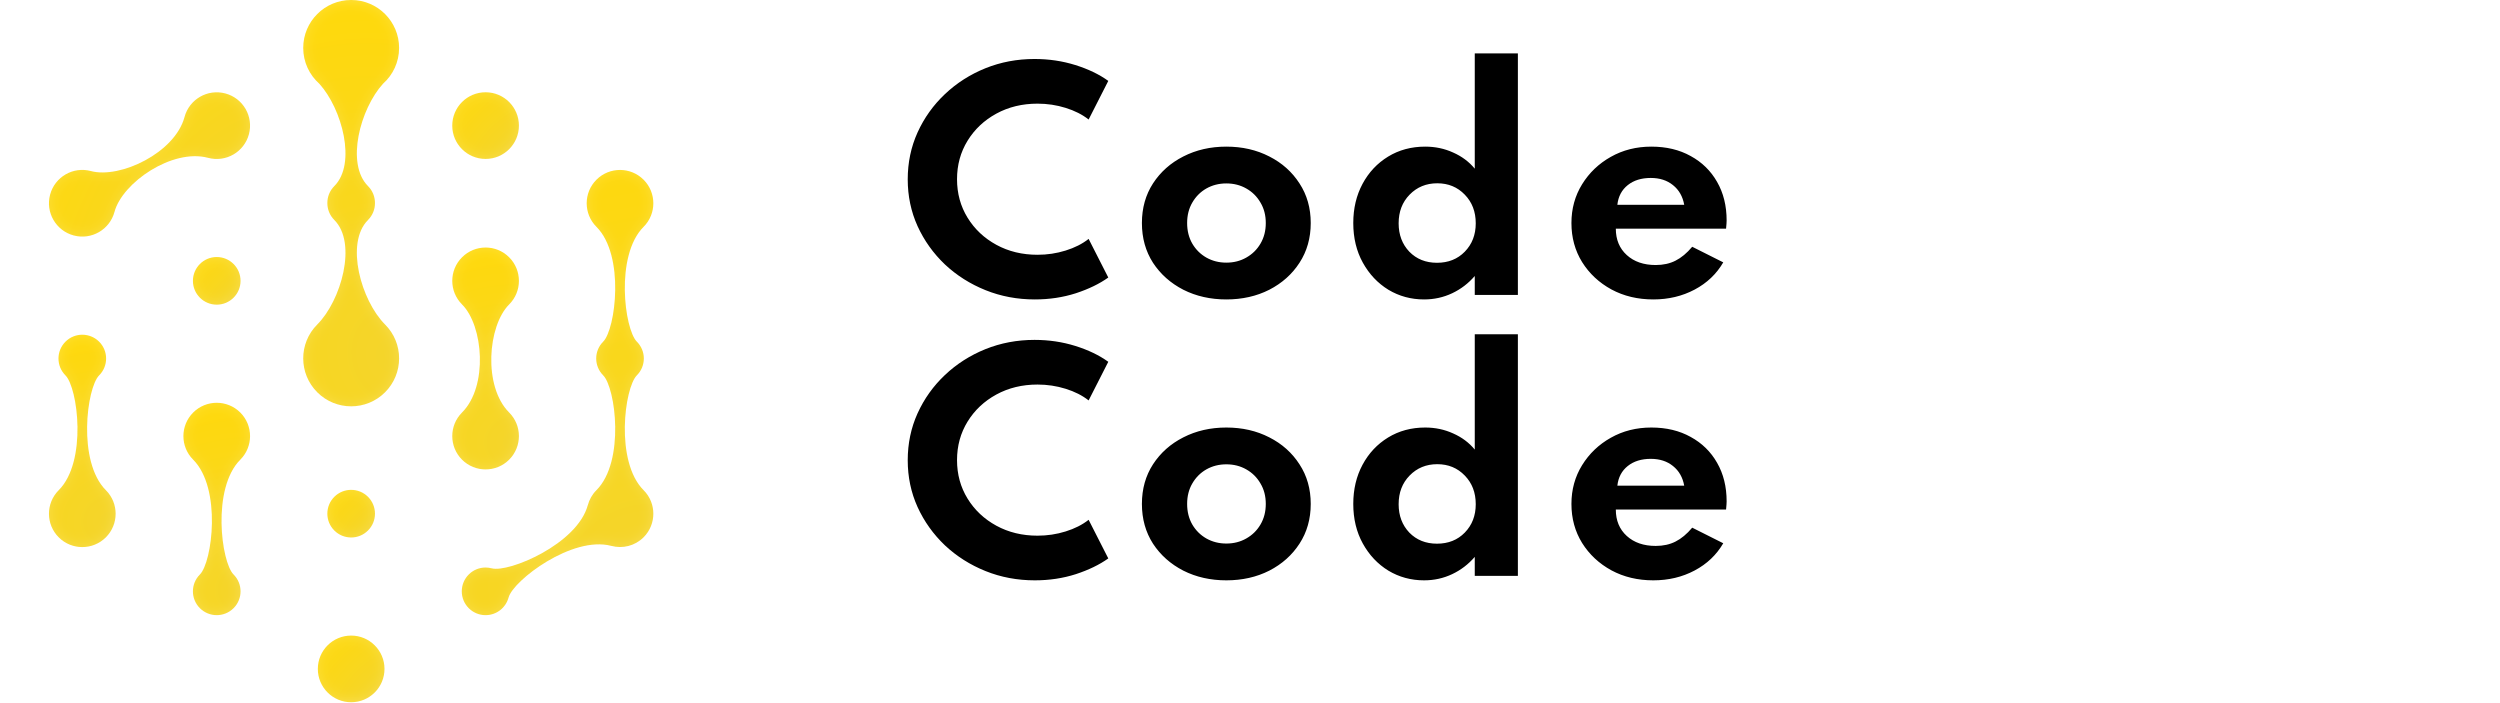
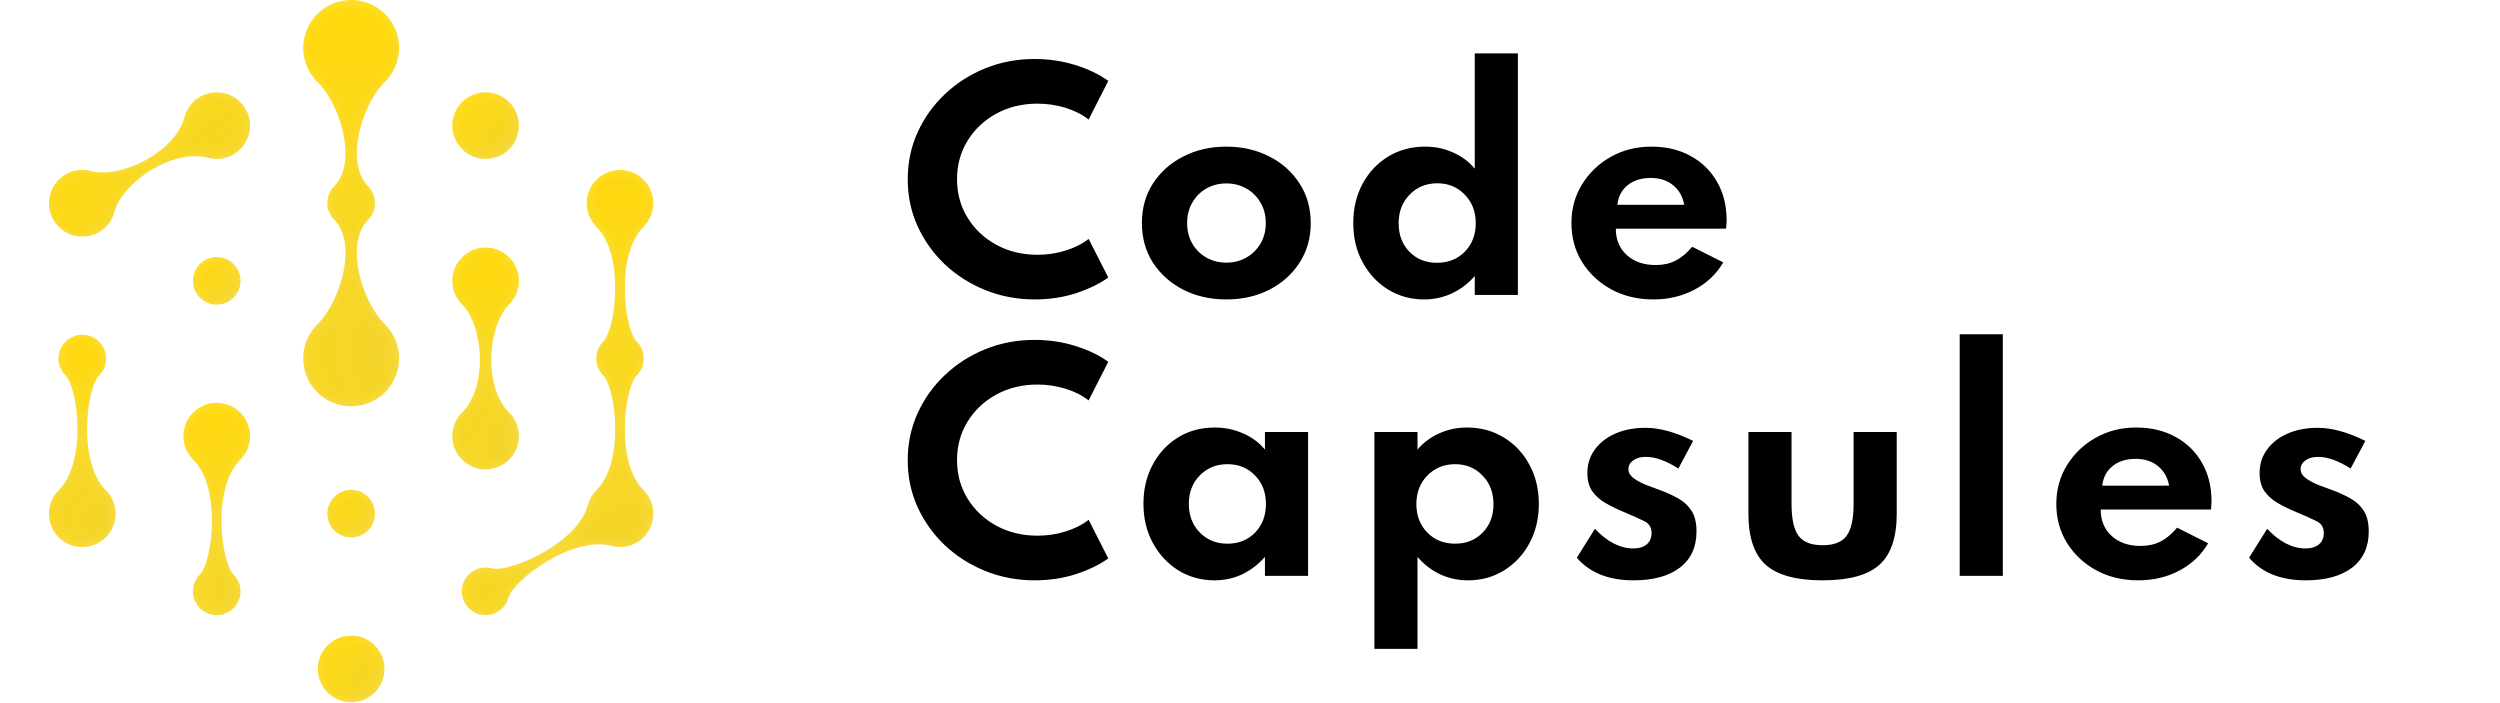
<svg xmlns="http://www.w3.org/2000/svg" width="178" height="50" viewBox="0 0 178 50" fill="none">
  <g filter="url(#filter0_i_17_430)">
    <path fill-rule="evenodd" clip-rule="evenodd" d="M26.201 37.772C26.864 37.11 26.864 36.036 26.202 35.374C25.54 34.712 24.465 34.712 23.803 35.374C23.141 36.036 23.141 37.11 23.803 37.772C24.466 38.435 25.54 38.435 26.201 37.772Z" fill="url(#paint0_radial_17_430)" />
    <path fill-rule="evenodd" clip-rule="evenodd" d="M15.432 21.692C16.368 21.692 17.127 20.933 17.127 19.996C17.127 19.059 16.368 18.3 15.432 18.3C14.495 18.3 13.736 19.059 13.736 19.996C13.736 20.933 14.495 21.692 15.432 21.692Z" fill="url(#paint1_radial_17_430)" />
    <path fill-rule="evenodd" clip-rule="evenodd" d="M25.002 45.253C23.692 45.253 22.629 46.316 22.629 47.627C22.629 48.937 23.692 50 25.002 50C26.313 50 27.376 48.937 27.376 47.627C27.376 46.316 26.313 45.253 25.002 45.253Z" fill="url(#paint2_radial_17_430)" />
    <path fill-rule="evenodd" clip-rule="evenodd" d="M34.574 11.316C35.884 11.316 36.947 10.253 36.947 8.943C36.947 7.632 35.884 6.569 34.574 6.569C33.263 6.569 32.2 7.632 32.2 8.943C32.2 10.254 33.263 11.316 34.574 11.316Z" fill="url(#paint3_radial_17_430)" />
    <path fill-rule="evenodd" clip-rule="evenodd" d="M22.737 5.965C24.353 7.746 25.401 11.652 23.804 13.248C23.804 13.248 23.804 13.248 23.804 13.248C23.47 13.582 23.305 14.02 23.308 14.457C23.306 14.894 23.471 15.331 23.804 15.664C25.449 17.309 24.288 21.405 22.589 23.103C21.256 24.436 21.256 26.598 22.589 27.931C23.922 29.264 26.084 29.264 27.416 27.931C28.75 26.598 28.75 24.436 27.416 23.103C25.718 21.405 24.557 17.31 26.201 15.665C26.201 15.665 26.201 15.664 26.202 15.664C26.536 15.33 26.701 14.892 26.698 14.455C26.7 14.018 26.535 13.581 26.202 13.248C24.605 11.651 25.653 7.745 27.269 5.965C27.973 5.339 28.416 4.428 28.416 3.413C28.416 1.528 26.888 -0.001 25.003 -0.001C23.117 -0.001 21.589 1.528 21.589 3.413C21.589 4.428 22.033 5.339 22.737 5.965Z" fill="url(#paint4_radial_17_430)" />
    <path fill-rule="evenodd" clip-rule="evenodd" d="M7.059 26.727C7.721 26.064 7.721 24.991 7.059 24.328C6.396 23.666 5.323 23.666 4.66 24.328C3.998 24.991 3.998 26.064 4.66 26.727C5.542 27.609 6.221 32.861 4.181 34.901C3.254 35.828 3.254 37.331 4.181 38.258C5.108 39.184 6.611 39.184 7.538 38.258C8.465 37.331 8.465 35.828 7.538 34.901C5.498 32.861 6.176 27.609 7.059 26.727Z" fill="url(#paint5_radial_17_430)" />
    <path fill-rule="evenodd" clip-rule="evenodd" d="M17.11 32.729C18.036 31.803 18.036 30.3 17.11 29.373C16.183 28.446 14.68 28.446 13.753 29.373C12.826 30.3 12.826 31.803 13.753 32.729C15.793 34.769 15.114 40.022 14.232 40.904C13.57 41.566 13.57 42.64 14.232 43.302C14.895 43.964 15.968 43.964 16.63 43.302C17.293 42.64 17.293 41.566 16.63 40.904C15.748 40.022 15.07 34.77 17.109 32.73C17.109 32.73 17.11 32.73 17.11 32.729Z" fill="url(#paint6_radial_17_430)" />
    <path fill-rule="evenodd" clip-rule="evenodd" d="M42.467 34.899C42.16 35.205 41.958 35.575 41.854 35.965L41.852 35.962C41.105 38.748 36.217 40.787 35.013 40.464L35.014 40.467C34.873 40.429 34.726 40.407 34.574 40.407C33.637 40.407 32.878 41.166 32.878 42.103C32.878 43.039 33.638 43.799 34.574 43.799C35.359 43.799 36.018 43.264 36.211 42.54L36.212 42.541C36.534 41.336 40.743 38.123 43.529 38.869C43.53 38.869 43.53 38.869 43.531 38.869L43.529 38.867C44.322 39.08 45.202 38.877 45.823 38.256C46.75 37.329 46.75 35.826 45.823 34.899C43.784 32.859 44.462 27.607 45.344 26.725L45.344 26.725C45.344 26.724 45.344 26.724 45.344 26.724C46.007 26.062 46.007 24.988 45.344 24.326C44.462 23.444 43.784 18.192 45.823 16.152C45.823 16.152 45.823 16.152 45.824 16.151C46.75 15.225 46.75 13.722 45.823 12.795C44.897 11.868 43.394 11.868 42.467 12.795C41.54 13.722 41.54 15.225 42.467 16.151C44.507 18.191 43.828 23.444 42.946 24.326C42.284 24.988 42.284 26.062 42.946 26.724C42.946 26.724 42.947 26.724 42.947 26.725L42.946 26.725C43.828 27.607 44.507 32.858 42.468 34.898C42.467 34.899 42.467 34.899 42.467 34.899Z" fill="url(#paint7_radial_17_430)" />
    <path fill-rule="evenodd" clip-rule="evenodd" d="M32.896 29.371C31.969 30.298 31.969 31.801 32.896 32.728C33.823 33.655 35.326 33.654 36.252 32.728C37.179 31.801 37.179 30.298 36.252 29.371C34.388 27.507 34.729 23.2 36.252 21.676C36.252 21.676 36.252 21.676 36.253 21.675C37.179 20.749 37.179 19.246 36.252 18.319C35.326 17.392 33.823 17.392 32.896 18.319C31.969 19.246 31.969 20.749 32.896 21.675C34.419 23.199 34.761 27.507 32.896 29.371Z" fill="url(#paint8_radial_17_430)" />
    <path fill-rule="evenodd" clip-rule="evenodd" d="M5.245 16.764C6.511 17.104 7.813 16.352 8.152 15.086C8.709 13.005 12.269 10.556 14.816 11.238C16.082 11.577 17.384 10.826 17.723 9.56C18.062 8.294 17.311 6.992 16.045 6.653C14.779 6.314 13.478 7.065 13.138 8.331C12.456 10.877 8.558 12.735 6.476 12.18C6.475 12.18 6.474 12.179 6.473 12.179C5.207 11.84 3.906 12.591 3.567 13.858C3.228 15.123 3.979 16.425 5.245 16.764Z" fill="url(#paint9_radial_17_430)" />
  </g>
-   <path d="M73.68 21.32C74.713 21.32 75.687 21.173 76.6 20.88C77.513 20.58 78.283 20.207 78.91 19.76L77.51 17.01C77.063 17.363 76.517 17.64 75.87 17.84C75.23 18.04 74.563 18.14 73.87 18.14C72.783 18.14 71.807 17.903 70.94 17.43C70.073 16.957 69.39 16.313 68.89 15.5C68.39 14.687 68.14 13.773 68.14 12.76C68.14 11.747 68.39 10.833 68.89 10.02C69.39 9.207 70.073 8.563 70.94 8.09C71.807 7.617 72.783 7.38 73.87 7.38C74.563 7.38 75.23 7.48 75.87 7.68C76.517 7.88 77.063 8.157 77.51 8.51L78.91 5.76C78.263 5.293 77.48 4.917 76.56 4.63C75.64 4.343 74.673 4.2 73.66 4.2C72.42 4.2 71.253 4.42 70.16 4.86C69.073 5.3 68.113 5.913 67.28 6.7C66.453 7.48 65.803 8.39 65.33 9.43C64.863 10.463 64.63 11.577 64.63 12.77C64.63 13.957 64.863 15.067 65.33 16.1C65.803 17.133 66.453 18.043 67.28 18.83C68.113 19.61 69.077 20.22 70.17 20.66C71.263 21.1 72.433 21.32 73.68 21.32ZM87.314 21.32C88.447 21.32 89.467 21.09 90.374 20.63C91.281 20.163 91.997 19.523 92.524 18.71C93.057 17.89 93.324 16.947 93.324 15.88C93.324 14.813 93.057 13.873 92.524 13.06C91.997 12.24 91.281 11.6 90.374 11.14C89.467 10.673 88.447 10.44 87.314 10.44C86.187 10.44 85.167 10.673 84.254 11.14C83.347 11.6 82.627 12.24 82.094 13.06C81.567 13.873 81.304 14.813 81.304 15.88C81.304 16.947 81.567 17.89 82.094 18.71C82.627 19.523 83.347 20.163 84.254 20.63C85.167 21.09 86.187 21.32 87.314 21.32ZM87.314 18.7C86.794 18.7 86.321 18.58 85.894 18.34C85.474 18.1 85.141 17.77 84.894 17.35C84.647 16.923 84.524 16.433 84.524 15.88C84.524 15.327 84.647 14.84 84.894 14.42C85.141 13.993 85.474 13.66 85.894 13.42C86.321 13.18 86.794 13.06 87.314 13.06C87.841 13.06 88.314 13.18 88.734 13.42C89.161 13.66 89.497 13.993 89.744 14.42C89.997 14.84 90.124 15.327 90.124 15.88C90.124 16.433 89.997 16.923 89.744 17.35C89.497 17.77 89.161 18.1 88.734 18.34C88.314 18.58 87.841 18.7 87.314 18.7ZM101.393 21.32C102.107 21.32 102.773 21.173 103.393 20.88C104.013 20.587 104.55 20.177 105.003 19.65V21H108.073V3.8H105.003V12.01C104.597 11.517 104.083 11.133 103.463 10.86C102.85 10.58 102.187 10.44 101.473 10.44C100.487 10.44 99.607 10.677 98.833 11.15C98.06 11.623 97.453 12.27 97.013 13.09C96.573 13.91 96.353 14.84 96.353 15.88C96.353 16.94 96.58 17.88 97.033 18.7C97.487 19.52 98.093 20.163 98.853 20.63C99.62 21.09 100.467 21.32 101.393 21.32ZM102.313 18.71C101.513 18.71 100.857 18.447 100.343 17.92C99.837 17.387 99.583 16.713 99.583 15.9C99.583 15.073 99.843 14.393 100.363 13.86C100.89 13.32 101.547 13.05 102.333 13.05C103.12 13.05 103.773 13.32 104.293 13.86C104.813 14.393 105.073 15.073 105.073 15.9C105.073 16.713 104.813 17.387 104.293 17.92C103.78 18.447 103.12 18.71 102.313 18.71ZM117.716 21.32C118.796 21.32 119.776 21.087 120.656 20.62C121.536 20.153 122.216 19.507 122.696 18.68L120.486 17.57C120.106 18.023 119.709 18.353 119.296 18.56C118.889 18.767 118.419 18.87 117.886 18.87C117.032 18.87 116.346 18.633 115.826 18.16C115.306 17.687 115.046 17.06 115.046 16.28H122.896C122.916 16.107 122.926 15.99 122.926 15.93C122.932 15.863 122.936 15.787 122.936 15.7C122.936 14.653 122.709 13.737 122.256 12.95C121.809 12.163 121.182 11.55 120.376 11.11C119.576 10.663 118.642 10.44 117.576 10.44C116.509 10.44 115.546 10.683 114.686 11.17C113.832 11.65 113.152 12.3 112.646 13.12C112.139 13.94 111.886 14.86 111.886 15.88C111.886 16.913 112.139 17.84 112.646 18.66C113.159 19.48 113.856 20.13 114.736 20.61C115.616 21.083 116.609 21.32 117.716 21.32ZM115.156 14.58C115.222 13.987 115.469 13.52 115.896 13.18C116.322 12.84 116.869 12.67 117.536 12.67C118.169 12.67 118.696 12.84 119.116 13.18C119.542 13.52 119.809 13.987 119.916 14.58H115.156ZM73.68 41.32C74.713 41.32 75.687 41.173 76.6 40.88C77.513 40.58 78.283 40.207 78.91 39.76L77.51 37.01C77.063 37.363 76.517 37.64 75.87 37.84C75.23 38.04 74.563 38.14 73.87 38.14C72.783 38.14 71.807 37.903 70.94 37.43C70.073 36.957 69.39 36.313 68.89 35.5C68.39 34.687 68.14 33.773 68.14 32.76C68.14 31.747 68.39 30.833 68.89 30.02C69.39 29.207 70.073 28.563 70.94 28.09C71.807 27.617 72.783 27.38 73.87 27.38C74.563 27.38 75.23 27.48 75.87 27.68C76.517 27.88 77.063 28.157 77.51 28.51L78.91 25.76C78.263 25.293 77.48 24.917 76.56 24.63C75.64 24.343 74.673 24.2 73.66 24.2C72.42 24.2 71.253 24.42 70.16 24.86C69.073 25.3 68.113 25.913 67.28 26.7C66.453 27.48 65.803 28.39 65.33 29.43C64.863 30.463 64.63 31.577 64.63 32.77C64.63 33.957 64.863 35.067 65.33 36.1C65.803 37.133 66.453 38.043 67.28 38.83C68.113 39.61 69.077 40.22 70.17 40.66C71.263 41.1 72.433 41.32 73.68 41.32ZM87.314 41.32C88.447 41.32 89.467 41.09 90.374 40.63C91.281 40.163 91.997 39.523 92.524 38.71C93.057 37.89 93.324 36.947 93.324 35.88C93.324 34.813 93.057 33.873 92.524 33.06C91.997 32.24 91.281 31.6 90.374 31.14C89.467 30.673 88.447 30.44 87.314 30.44C86.187 30.44 85.167 30.673 84.254 31.14C83.347 31.6 82.627 32.24 82.094 33.06C81.567 33.873 81.304 34.813 81.304 35.88C81.304 36.947 81.567 37.89 82.094 38.71C82.627 39.523 83.347 40.163 84.254 40.63C85.167 41.09 86.187 41.32 87.314 41.32ZM87.314 38.7C86.794 38.7 86.321 38.58 85.894 38.34C85.474 38.1 85.141 37.77 84.894 37.35C84.647 36.923 84.524 36.433 84.524 35.88C84.524 35.327 84.647 34.84 84.894 34.42C85.141 33.993 85.474 33.66 85.894 33.42C86.321 33.18 86.794 33.06 87.314 33.06C87.841 33.06 88.314 33.18 88.734 33.42C89.161 33.66 89.497 33.993 89.744 34.42C89.997 34.84 90.124 35.327 90.124 35.88C90.124 36.433 89.997 36.923 89.744 37.35C89.497 37.77 89.161 38.1 88.734 38.34C88.314 38.58 87.841 38.7 87.314 38.7ZM101.393 41.32C102.107 41.32 102.773 41.173 103.393 40.88C104.013 40.587 104.55 40.177 105.003 39.65V41H108.073V23.8H105.003V32.01C104.597 31.517 104.083 31.133 103.463 30.86C102.85 30.58 102.187 30.44 101.473 30.44C100.487 30.44 99.607 30.677 98.833 31.15C98.06 31.623 97.453 32.27 97.013 33.09C96.573 33.91 96.353 34.84 96.353 35.88C96.353 36.94 96.58 37.88 97.033 38.7C97.487 39.52 98.093 40.163 98.853 40.63C99.62 41.09 100.467 41.32 101.393 41.32ZM102.313 38.71C101.513 38.71 100.857 38.447 100.343 37.92C99.837 37.387 99.583 36.713 99.583 35.9C99.583 35.073 99.843 34.393 100.363 33.86C100.89 33.32 101.547 33.05 102.333 33.05C103.12 33.05 103.773 33.32 104.293 33.86C104.813 34.393 105.073 35.073 105.073 35.9C105.073 36.713 104.813 37.387 104.293 37.92C103.78 38.447 103.12 38.71 102.313 38.71ZM117.716 41.32C118.796 41.32 119.776 41.087 120.656 40.62C121.536 40.153 122.216 39.507 122.696 38.68L120.486 37.57C120.106 38.023 119.709 38.353 119.296 38.56C118.889 38.767 118.419 38.87 117.886 38.87C117.032 38.87 116.346 38.633 115.826 38.16C115.306 37.687 115.046 37.06 115.046 36.28H122.896C122.916 36.107 122.926 35.99 122.926 35.93C122.932 35.863 122.936 35.787 122.936 35.7C122.936 34.653 122.709 33.737 122.256 32.95C121.809 32.163 121.182 31.55 120.376 31.11C119.576 30.663 118.642 30.44 117.576 30.44C116.509 30.44 115.546 30.683 114.686 31.17C113.832 31.65 113.152 32.3 112.646 33.12C112.139 33.94 111.886 34.86 111.886 35.88C111.886 36.913 112.139 37.84 112.646 38.66C113.159 39.48 113.856 40.13 114.736 40.61C115.616 41.083 116.609 41.32 117.716 41.32ZM115.156 34.58C115.222 33.987 115.469 33.52 115.896 33.18C116.322 32.84 116.869 32.67 117.536 32.67C118.169 32.67 118.696 32.84 119.116 33.18C119.542 33.52 119.809 33.987 119.916 34.58H115.156Z" fill="black" />
+   <path d="M73.68 21.32C74.713 21.32 75.687 21.173 76.6 20.88C77.513 20.58 78.283 20.207 78.91 19.76L77.51 17.01C77.063 17.363 76.517 17.64 75.87 17.84C75.23 18.04 74.563 18.14 73.87 18.14C72.783 18.14 71.807 17.903 70.94 17.43C70.073 16.957 69.39 16.313 68.89 15.5C68.39 14.687 68.14 13.773 68.14 12.76C68.14 11.747 68.39 10.833 68.89 10.02C69.39 9.207 70.073 8.563 70.94 8.09C71.807 7.617 72.783 7.38 73.87 7.38C74.563 7.38 75.23 7.48 75.87 7.68C76.517 7.88 77.063 8.157 77.51 8.51L78.91 5.76C78.263 5.293 77.48 4.917 76.56 4.63C75.64 4.343 74.673 4.2 73.66 4.2C72.42 4.2 71.253 4.42 70.16 4.86C69.073 5.3 68.113 5.913 67.28 6.7C66.453 7.48 65.803 8.39 65.33 9.43C64.863 10.463 64.63 11.577 64.63 12.77C64.63 13.957 64.863 15.067 65.33 16.1C65.803 17.133 66.453 18.043 67.28 18.83C68.113 19.61 69.077 20.22 70.17 20.66C71.263 21.1 72.433 21.32 73.68 21.32ZM87.314 21.32C88.447 21.32 89.467 21.09 90.374 20.63C91.281 20.163 91.997 19.523 92.524 18.71C93.057 17.89 93.324 16.947 93.324 15.88C93.324 14.813 93.057 13.873 92.524 13.06C91.997 12.24 91.281 11.6 90.374 11.14C89.467 10.673 88.447 10.44 87.314 10.44C86.187 10.44 85.167 10.673 84.254 11.14C83.347 11.6 82.627 12.24 82.094 13.06C81.567 13.873 81.304 14.813 81.304 15.88C81.304 16.947 81.567 17.89 82.094 18.71C82.627 19.523 83.347 20.163 84.254 20.63C85.167 21.09 86.187 21.32 87.314 21.32ZM87.314 18.7C86.794 18.7 86.321 18.58 85.894 18.34C85.474 18.1 85.141 17.77 84.894 17.35C84.647 16.923 84.524 16.433 84.524 15.88C84.524 15.327 84.647 14.84 84.894 14.42C85.141 13.993 85.474 13.66 85.894 13.42C86.321 13.18 86.794 13.06 87.314 13.06C87.841 13.06 88.314 13.18 88.734 13.42C89.161 13.66 89.497 13.993 89.744 14.42C89.997 14.84 90.124 15.327 90.124 15.88C90.124 16.433 89.997 16.923 89.744 17.35C89.497 17.77 89.161 18.1 88.734 18.34C88.314 18.58 87.841 18.7 87.314 18.7ZM101.393 21.32C102.107 21.32 102.773 21.173 103.393 20.88C104.013 20.587 104.55 20.177 105.003 19.65V21H108.073V3.8H105.003V12.01C104.597 11.517 104.083 11.133 103.463 10.86C102.85 10.58 102.187 10.44 101.473 10.44C100.487 10.44 99.607 10.677 98.833 11.15C98.06 11.623 97.453 12.27 97.013 13.09C96.573 13.91 96.353 14.84 96.353 15.88C96.353 16.94 96.58 17.88 97.033 18.7C97.487 19.52 98.093 20.163 98.853 20.63C99.62 21.09 100.467 21.32 101.393 21.32ZM102.313 18.71C101.513 18.71 100.857 18.447 100.343 17.92C99.837 17.387 99.583 16.713 99.583 15.9C99.583 15.073 99.843 14.393 100.363 13.86C100.89 13.32 101.547 13.05 102.333 13.05C103.12 13.05 103.773 13.32 104.293 13.86C104.813 14.393 105.073 15.073 105.073 15.9C105.073 16.713 104.813 17.387 104.293 17.92C103.78 18.447 103.12 18.71 102.313 18.71ZM117.716 21.32C118.796 21.32 119.776 21.087 120.656 20.62C121.536 20.153 122.216 19.507 122.696 18.68L120.486 17.57C120.106 18.023 119.709 18.353 119.296 18.56C118.889 18.767 118.419 18.87 117.886 18.87C117.032 18.87 116.346 18.633 115.826 18.16C115.306 17.687 115.046 17.06 115.046 16.28H122.896C122.916 16.107 122.926 15.99 122.926 15.93C122.932 15.863 122.936 15.787 122.936 15.7C122.936 14.653 122.709 13.737 122.256 12.95C121.809 12.163 121.182 11.55 120.376 11.11C119.576 10.663 118.642 10.44 117.576 10.44C116.509 10.44 115.546 10.683 114.686 11.17C113.832 11.65 113.152 12.3 112.646 13.12C112.139 13.94 111.886 14.86 111.886 15.88C111.886 16.913 112.139 17.84 112.646 18.66C113.159 19.48 113.856 20.13 114.736 20.61C115.616 21.083 116.609 21.32 117.716 21.32ZM115.156 14.58C115.222 13.987 115.469 13.52 115.896 13.18C116.322 12.84 116.869 12.67 117.536 12.67C118.169 12.67 118.696 12.84 119.116 13.18C119.542 13.52 119.809 13.987 119.916 14.58H115.156ZM73.68 41.32C74.713 41.32 75.687 41.173 76.6 40.88C77.513 40.58 78.283 40.207 78.91 39.76L77.51 37.01C77.063 37.363 76.517 37.64 75.87 37.84C75.23 38.04 74.563 38.14 73.87 38.14C72.783 38.14 71.807 37.903 70.94 37.43C70.073 36.957 69.39 36.313 68.89 35.5C68.39 34.687 68.14 33.773 68.14 32.76C68.14 31.747 68.39 30.833 68.89 30.02C69.39 29.207 70.073 28.563 70.94 28.09C71.807 27.617 72.783 27.38 73.87 27.38C74.563 27.38 75.23 27.48 75.87 27.68C76.517 27.88 77.063 28.157 77.51 28.51L78.91 25.76C78.263 25.293 77.48 24.917 76.56 24.63C75.64 24.343 74.673 24.2 73.66 24.2C72.42 24.2 71.253 24.42 70.16 24.86C69.073 25.3 68.113 25.913 67.28 26.7C66.453 27.48 65.803 28.39 65.33 29.43C64.863 30.463 64.63 31.577 64.63 32.77C64.63 33.957 64.863 35.067 65.33 36.1C65.803 37.133 66.453 38.043 67.28 38.83C68.113 39.61 69.077 40.22 70.17 40.66C71.263 41.1 72.433 41.32 73.68 41.32ZM86.484 41.32C87.184 41.32 87.837 41.177 88.444 40.89C89.057 40.597 89.597 40.183 90.064 39.65V41H93.134V30.76H90.064V32.01C89.657 31.517 89.141 31.133 88.514 30.86C87.887 30.58 87.211 30.44 86.484 30.44C85.497 30.44 84.621 30.68 83.854 31.16C83.094 31.633 82.497 32.28 82.064 33.1C81.631 33.913 81.414 34.833 81.414 35.86C81.414 36.913 81.641 37.853 82.094 38.68C82.547 39.5 83.154 40.147 83.914 40.62C84.681 41.087 85.537 41.32 86.484 41.32ZM87.394 38.71C86.601 38.71 85.944 38.443 85.424 37.91C84.904 37.377 84.644 36.7 84.644 35.88C84.644 35.06 84.904 34.383 85.424 33.85C85.951 33.317 86.607 33.05 87.394 33.05C88.187 33.05 88.841 33.317 89.354 33.85C89.874 34.377 90.134 35.053 90.134 35.88C90.134 36.707 89.877 37.387 89.364 37.92C88.851 38.447 88.194 38.71 87.394 38.71ZM97.856 46.2H100.926V39.65C101.38 40.183 101.916 40.597 102.536 40.89C103.156 41.177 103.816 41.32 104.516 41.32C105.476 41.32 106.336 41.083 107.096 40.61C107.863 40.13 108.466 39.48 108.906 38.66C109.346 37.833 109.566 36.907 109.566 35.88C109.566 34.84 109.343 33.91 108.896 33.09C108.456 32.27 107.85 31.623 107.076 31.15C106.31 30.677 105.433 30.44 104.446 30.44C103.74 30.44 103.08 30.58 102.466 30.86C101.853 31.133 101.34 31.517 100.926 32.01V30.76H97.856V46.2ZM103.606 38.71C102.806 38.71 102.146 38.447 101.626 37.92C101.106 37.387 100.846 36.71 100.846 35.89C100.846 35.07 101.106 34.393 101.626 33.86C102.153 33.32 102.813 33.05 103.606 33.05C104.393 33.05 105.043 33.32 105.556 33.86C106.076 34.393 106.336 35.073 106.336 35.9C106.336 36.72 106.08 37.393 105.566 37.92C105.053 38.447 104.4 38.71 103.606 38.71ZM116.301 41.32C117.714 41.32 118.814 41.02 119.601 40.42C120.394 39.813 120.791 38.953 120.791 37.84C120.791 37.233 120.678 36.75 120.451 36.39C120.224 36.023 119.911 35.727 119.511 35.5C119.118 35.273 118.664 35.067 118.151 34.88C117.838 34.767 117.508 34.643 117.161 34.51C116.821 34.37 116.531 34.21 116.291 34.03C116.058 33.85 115.941 33.643 115.941 33.41C115.941 33.157 116.054 32.947 116.281 32.78C116.508 32.613 116.811 32.53 117.191 32.53C117.864 32.53 118.634 32.807 119.501 33.36L120.551 31.39C119.284 30.77 118.158 30.46 117.171 30.46C116.358 30.46 115.638 30.597 115.011 30.87C114.391 31.143 113.904 31.523 113.551 32.01C113.198 32.49 113.021 33.047 113.021 33.68C113.021 34.207 113.138 34.64 113.371 34.98C113.611 35.313 113.921 35.59 114.301 35.81C114.681 36.03 115.078 36.227 115.491 36.4C116.211 36.7 116.741 36.937 117.081 37.11C117.421 37.277 117.591 37.557 117.591 37.95C117.591 38.303 117.471 38.577 117.231 38.77C116.998 38.957 116.688 39.05 116.301 39.05C115.354 39.05 114.441 38.583 113.561 37.65L112.271 39.71C113.191 40.783 114.534 41.32 116.301 41.32ZM129.767 41.32C131.64 41.32 132.987 40.953 133.807 40.22C134.633 39.48 135.047 38.267 135.047 36.58V30.76H131.977V35.86C131.977 36.94 131.81 37.703 131.477 38.15C131.15 38.597 130.58 38.82 129.767 38.82C128.96 38.82 128.39 38.597 128.057 38.15C127.723 37.703 127.557 36.94 127.557 35.86V30.76H124.487V36.58C124.487 38.267 124.9 39.48 125.727 40.22C126.553 40.953 127.9 41.32 129.767 41.32ZM139.53 41H142.6V23.8H139.53V41ZM152.24 41.32C153.32 41.32 154.3 41.087 155.18 40.62C156.06 40.153 156.74 39.507 157.22 38.68L155.01 37.57C154.63 38.023 154.234 38.353 153.82 38.56C153.414 38.767 152.944 38.87 152.41 38.87C151.557 38.87 150.87 38.633 150.35 38.16C149.83 37.687 149.57 37.06 149.57 36.28H157.42C157.44 36.107 157.45 35.99 157.45 35.93C157.457 35.863 157.46 35.787 157.46 35.7C157.46 34.653 157.234 33.737 156.78 32.95C156.334 32.163 155.707 31.55 154.9 31.11C154.1 30.663 153.167 30.44 152.1 30.44C151.034 30.44 150.07 30.683 149.21 31.17C148.357 31.65 147.677 32.3 147.17 33.12C146.664 33.94 146.41 34.86 146.41 35.88C146.41 36.913 146.664 37.84 147.17 38.66C147.684 39.48 148.38 40.13 149.26 40.61C150.14 41.083 151.134 41.32 152.24 41.32ZM149.68 34.58C149.747 33.987 149.994 33.52 150.42 33.18C150.847 32.84 151.394 32.67 152.06 32.67C152.694 32.67 153.22 32.84 153.64 33.18C154.067 33.52 154.334 33.987 154.44 34.58H149.68ZM164.164 41.32C165.577 41.32 166.677 41.02 167.464 40.42C168.257 39.813 168.654 38.953 168.654 37.84C168.654 37.233 168.54 36.75 168.314 36.39C168.087 36.023 167.774 35.727 167.374 35.5C166.98 35.273 166.527 35.067 166.014 34.88C165.7 34.767 165.37 34.643 165.024 34.51C164.684 34.37 164.394 34.21 164.154 34.03C163.92 33.85 163.804 33.643 163.804 33.41C163.804 33.157 163.917 32.947 164.144 32.78C164.37 32.613 164.674 32.53 165.054 32.53C165.727 32.53 166.497 32.807 167.364 33.36L168.414 31.39C167.147 30.77 166.02 30.46 165.034 30.46C164.22 30.46 163.5 30.597 162.874 30.87C162.254 31.143 161.767 31.523 161.414 32.01C161.06 32.49 160.884 33.047 160.884 33.68C160.884 34.207 161 34.64 161.234 34.98C161.474 35.313 161.784 35.59 162.164 35.81C162.544 36.03 162.94 36.227 163.354 36.4C164.074 36.7 164.604 36.937 164.944 37.11C165.284 37.277 165.454 37.557 165.454 37.95C165.454 38.303 165.334 38.577 165.094 38.77C164.86 38.957 164.55 39.05 164.164 39.05C163.217 39.05 162.304 38.583 161.424 37.65L160.134 39.71C161.054 40.783 162.397 41.32 164.164 41.32Z" fill="black" />
  <defs>
    <filter id="filter0_i_17_430" x="0" y="-0.001" width="50" height="50.001" filterUnits="userSpaceOnUse" color-interpolation-filters="sRGB">
      <feFlood flood-opacity="0" result="BackgroundImageFix" />
      <feBlend mode="normal" in="SourceGraphic" in2="BackgroundImageFix" result="shape" />
      <feColorMatrix in="SourceAlpha" type="matrix" values="0 0 0 0 0 0 0 0 0 0 0 0 0 0 0 0 0 0 127 0" result="hardAlpha" />
      <feOffset />
      <feGaussianBlur stdDeviation="0.497" />
      <feComposite in2="hardAlpha" operator="arithmetic" k2="-1" k3="1" />
      <feColorMatrix type="matrix" values="0 0 0 0 1 0 0 0 0 1 0 0 0 0 1 0 0 0 0.2 0" />
      <feBlend mode="normal" in2="shape" result="effect1_innerShadow_17_430" />
    </filter>
    <radialGradient id="paint0_radial_17_430" cx="0" cy="0" r="1" gradientUnits="userSpaceOnUse" gradientTransform="translate(26.3779 37.8489) rotate(-135.946) scale(4.27339 7.71679)">
      <stop stop-color="#F4D52B" />
      <stop offset="1" stop-color="#FFD90B" />
    </radialGradient>
    <radialGradient id="paint1_radial_17_430" cx="0" cy="0" r="1" gradientUnits="userSpaceOnUse" gradientTransform="translate(16.8069 21.2717) rotate(-135.944) scale(4.27343 7.71687)">
      <stop stop-color="#F4D52B" />
      <stop offset="1" stop-color="#FFD90B" />
    </radialGradient>
    <radialGradient id="paint2_radial_17_430" cx="0" cy="0" r="1" gradientUnits="userSpaceOnUse" gradientTransform="translate(26.9274 49.4119) rotate(-135.947) scale(5.98083 10.8)">
      <stop stop-color="#F4D52B" />
      <stop offset="1" stop-color="#FFD90B" />
    </radialGradient>
    <radialGradient id="paint3_radial_17_430" cx="0" cy="0" r="1" gradientUnits="userSpaceOnUse" gradientTransform="translate(36.4985 10.7278) rotate(-135.946) scale(5.98083 10.8)">
      <stop stop-color="#F4D52B" />
      <stop offset="1" stop-color="#FFD90B" />
    </radialGradient>
    <radialGradient id="paint4_radial_17_430" cx="0" cy="0" r="1" gradientUnits="userSpaceOnUse" gradientTransform="translate(27.7715 25.3464) rotate(-103.707) scale(26.0902 21.7038)">
      <stop stop-color="#F4D52B" />
      <stop offset="1" stop-color="#FFD90B" />
    </radialGradient>
    <radialGradient id="paint5_radial_17_430" cx="0" cy="0" r="1" gradientUnits="userSpaceOnUse" gradientTransform="translate(7.78454 37.0793) rotate(-107.977) scale(13.9276 14.7744)">
      <stop stop-color="#F4D52B" />
      <stop offset="1" stop-color="#FFD90B" />
    </radialGradient>
    <radialGradient id="paint6_radial_17_430" cx="0" cy="0" r="1" gradientUnits="userSpaceOnUse" gradientTransform="translate(17.3563 41.9255) rotate(-107.976) scale(13.9275 14.7741)">
      <stop stop-color="#F4D52B" />
      <stop offset="1" stop-color="#FFD90B" />
    </radialGradient>
    <radialGradient id="paint7_radial_17_430" cx="0" cy="0" r="1" gradientUnits="userSpaceOnUse" gradientTransform="translate(45.2303 39.8717) rotate(-113.979) scale(30.3949 40.7833)">
      <stop stop-color="#F4D52B" />
      <stop offset="1" stop-color="#FFD90B" />
    </radialGradient>
    <radialGradient id="paint8_radial_17_430" cx="0" cy="0" r="1" gradientUnits="userSpaceOnUse" gradientTransform="translate(36.4993 31.4655) rotate(-107.252) scale(14.4937 14.8338)">
      <stop stop-color="#F4D52B" />
      <stop offset="1" stop-color="#FFD90B" />
    </radialGradient>
    <radialGradient id="paint9_radial_17_430" cx="0" cy="0" r="1" gradientUnits="userSpaceOnUse" gradientTransform="translate(16.4523 15.5729) rotate(-145.233) scale(15.7848 26.7191)">
      <stop stop-color="#F4D52B" />
      <stop offset="1" stop-color="#FFD90B" />
    </radialGradient>
  </defs>
</svg>
